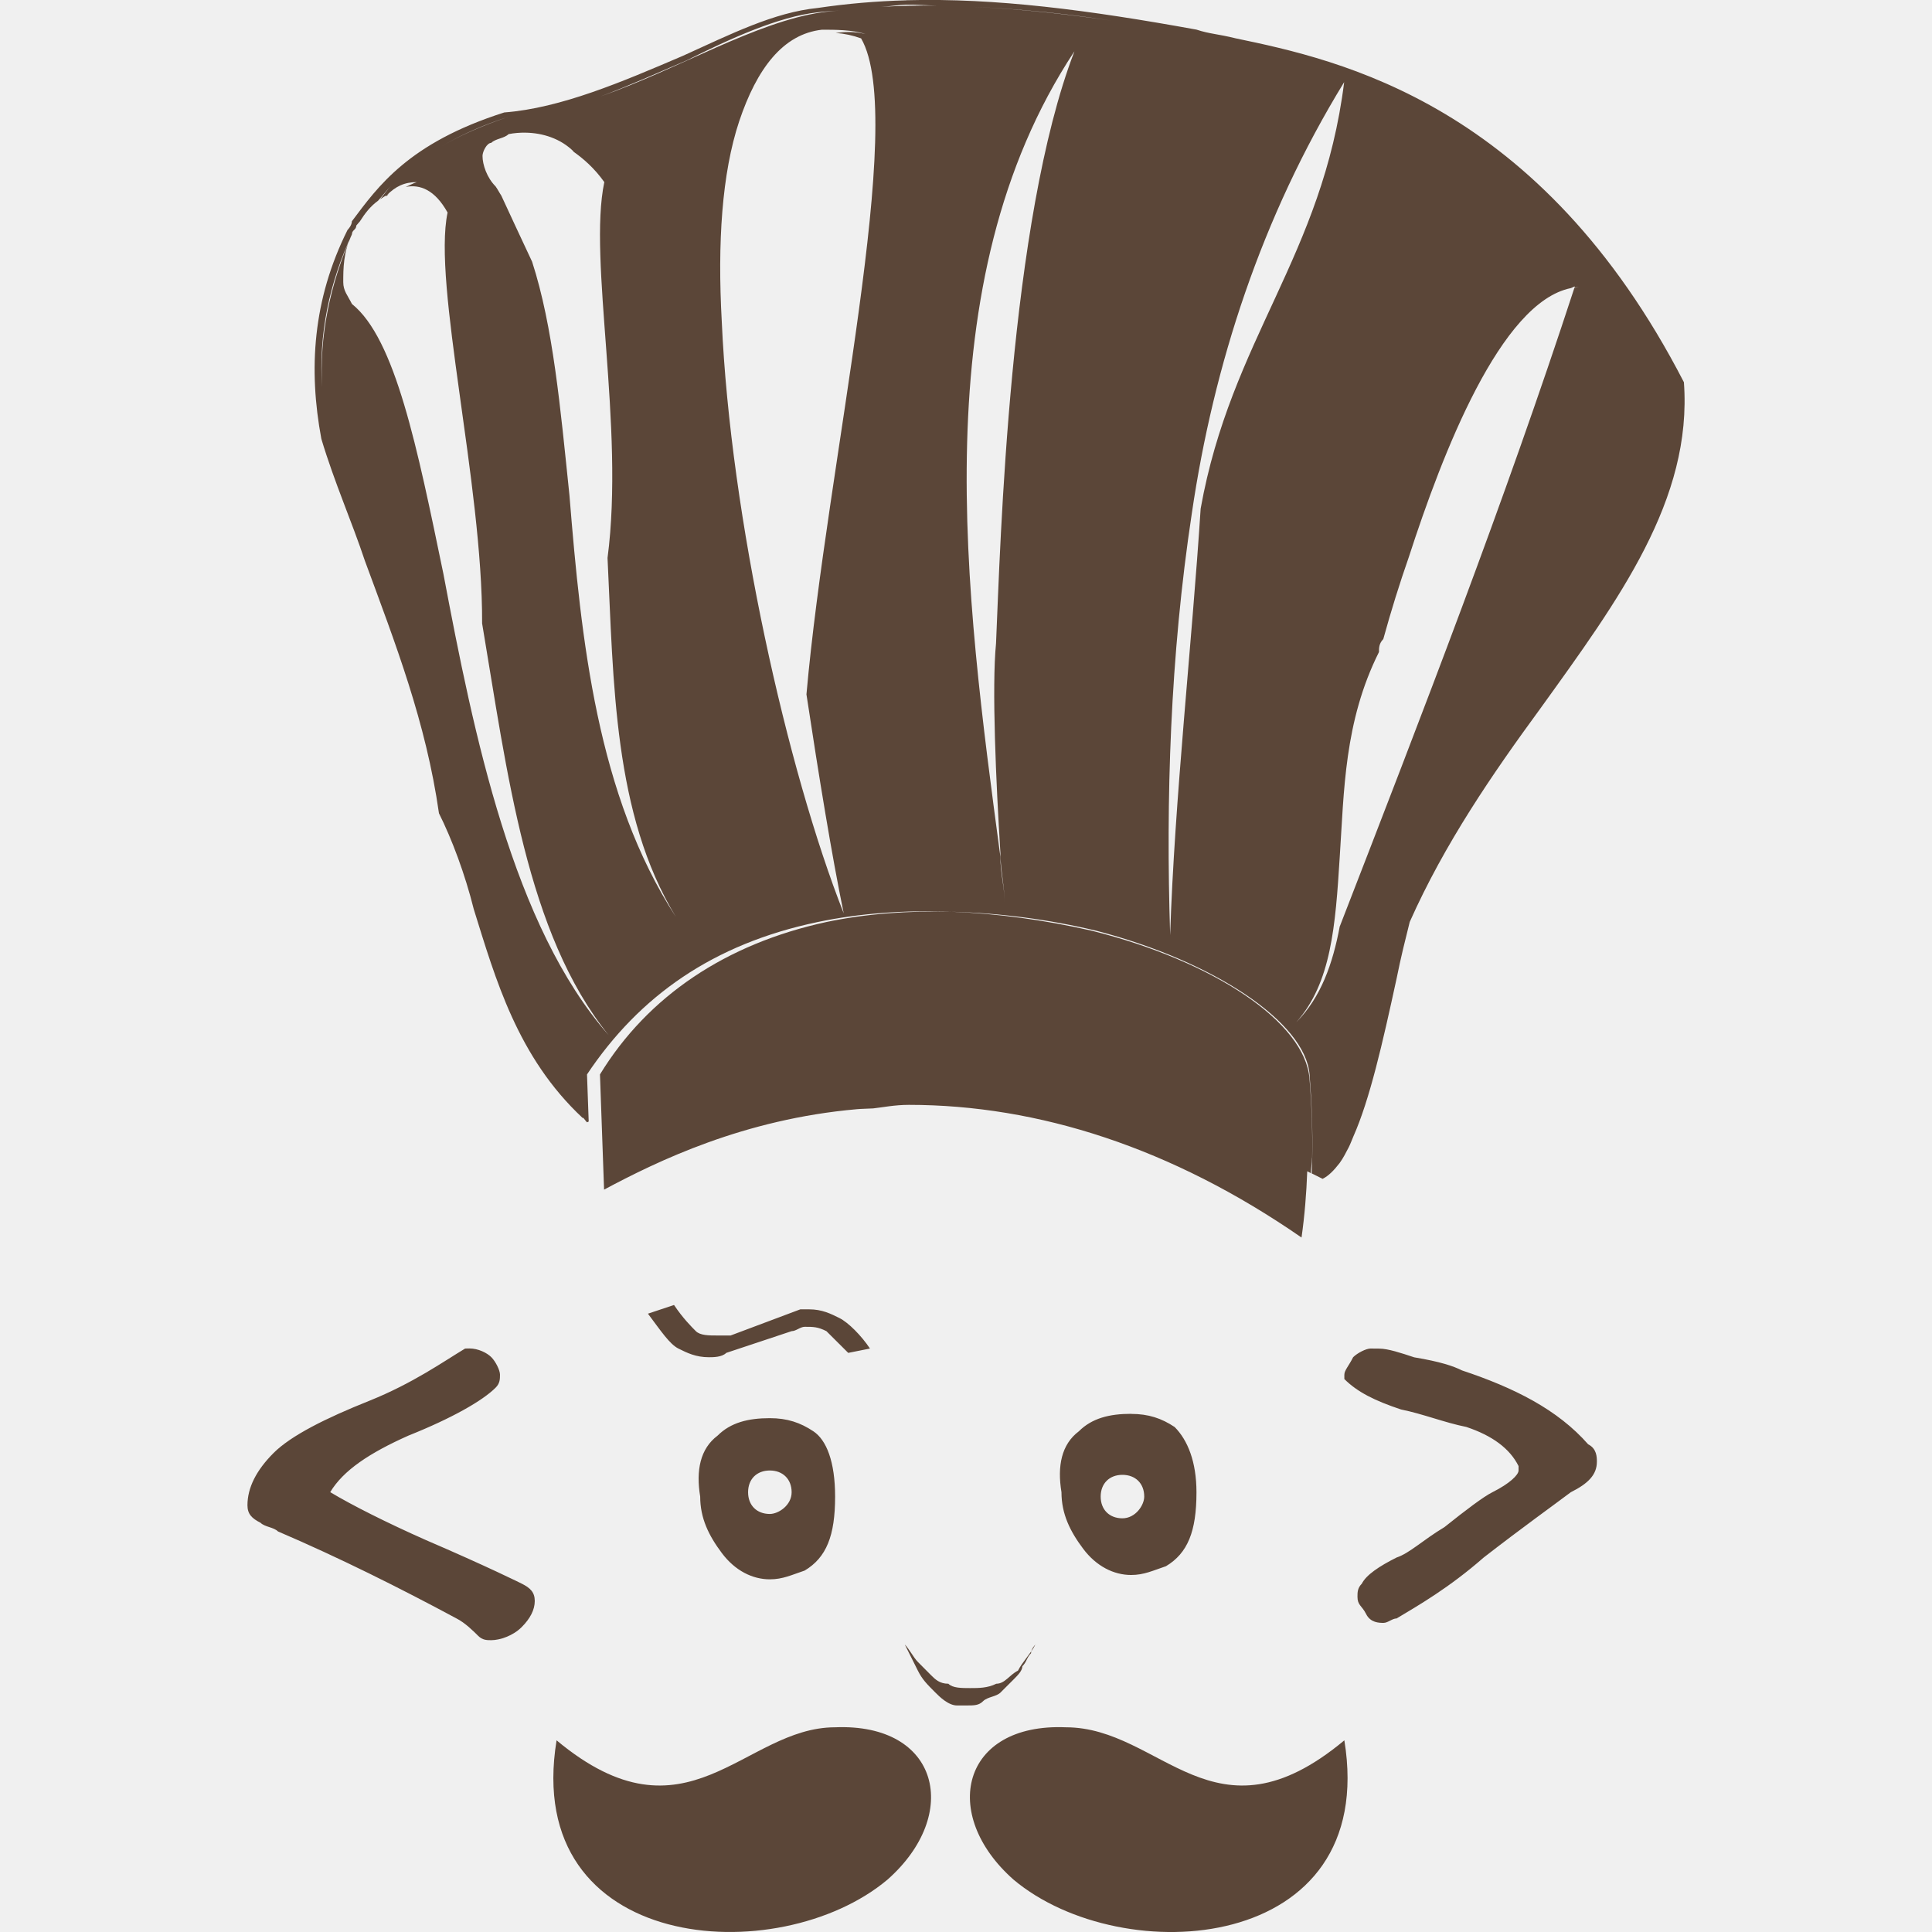
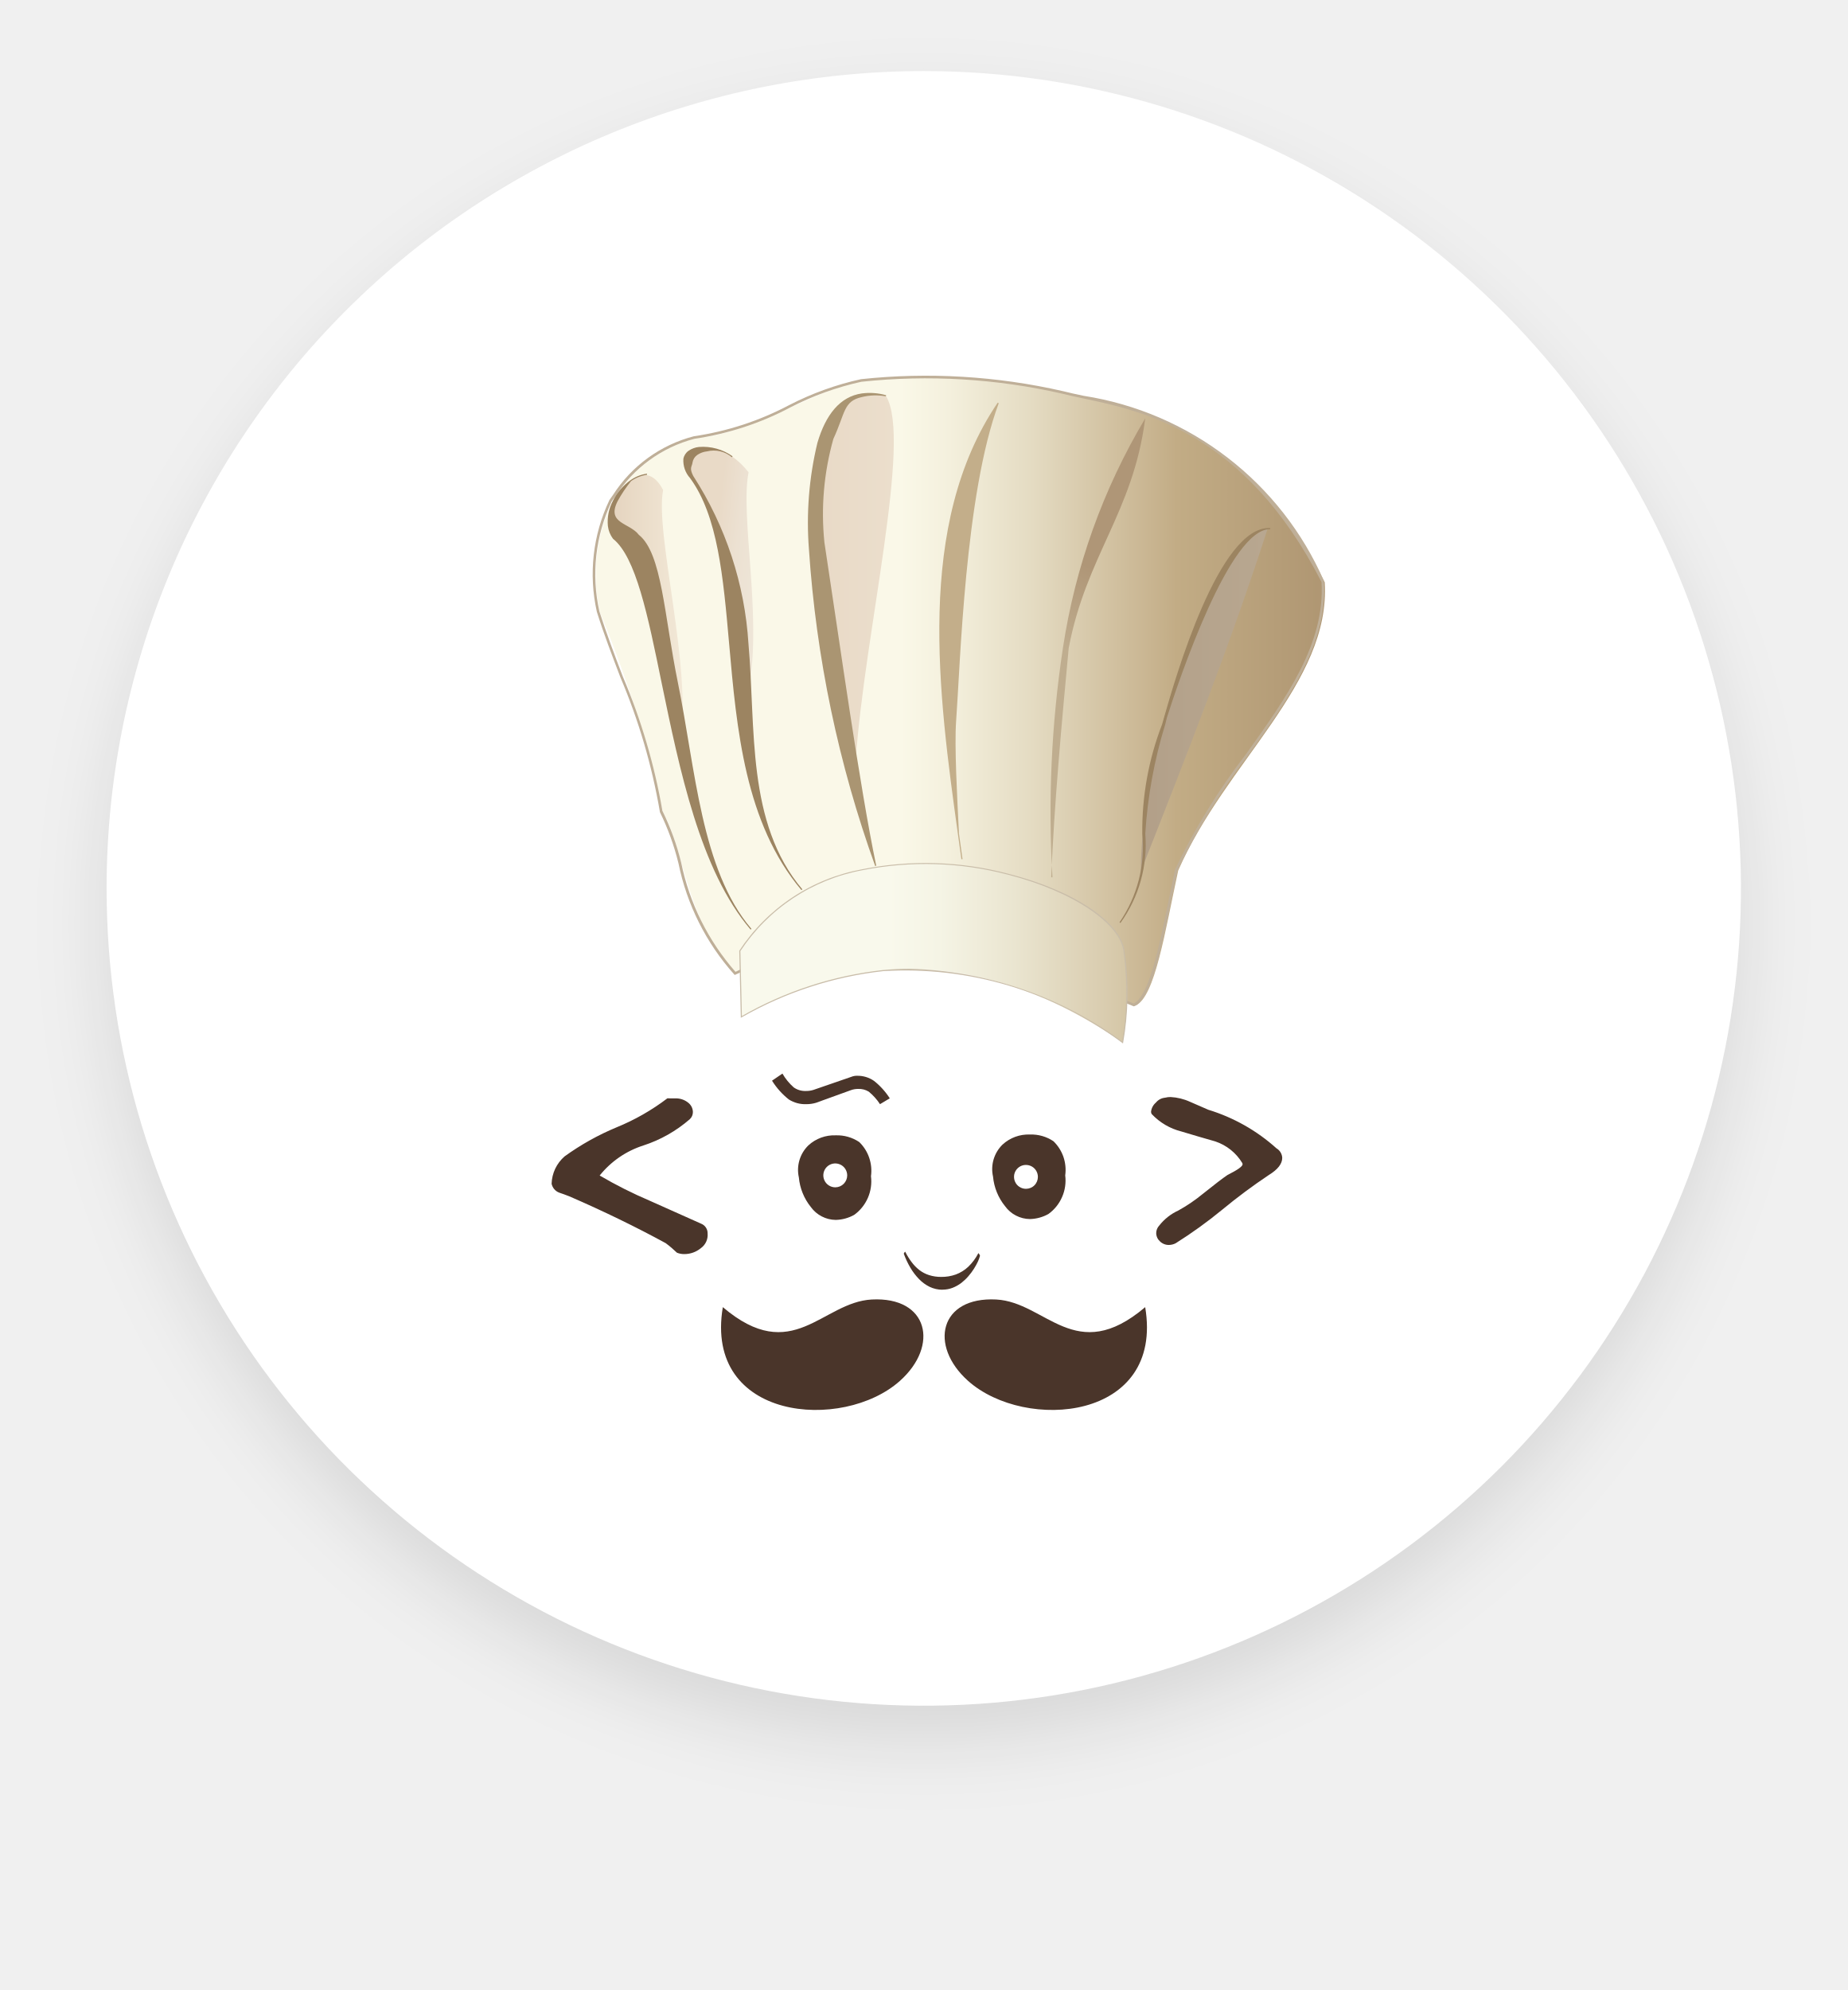
- <svg xmlns="http://www.w3.org/2000/svg" fill="#5B4638" role="img" viewBox="0 0 24 24">
-   <path d="M11.257.004c-.37.01-.735.041-1.1.095C9.616.153 9.077.424 8.482.694c-.757.324-1.515.649-2.218.703-1.19.379-1.568.919-1.893 1.352 0 .054-.054.108-.054.108-.432.865-.487 1.73-.325 2.595.162.541.379 1.028.541 1.515.379 1.027.758 2.001.92 3.136.162.324.324.757.432 1.19.27.865.542 1.838 1.353 2.595l.006-.003c.018.018.03.039.048.057.007-.004.014-.006.021-.01l-.021-.585c.649-.973 1.567-1.622 2.865-1.893.519-.109 1.081-.15 1.663-.128a8.773 8.773 0 0 1 1.799.236c1.46.379 2.595 1.136 2.649 1.785.027.355.04.695.033 1.036-.001.064-.005.129-.007.193l.136.068c.075-.037.142-.107.206-.19.001-.001.002-.002.003-.003.002-.002.004-.006.006-.009.04-.054.075-.124.111-.193.019-.038.037-.087.055-.129.205-.462.362-1.154.538-1.964.054-.27.109-.486.163-.703.433-.973 1.027-1.838 1.621-2.649.973-1.352 1.893-2.596 1.785-4.056-1.784-3.461-4.272-4.002-5.569-4.272-.216-.054-.323-.054-.486-.108-1.338-.243-2.494-.395-3.605-.365zm5.043 14.379a9.86 9.86 0 0 0-.033-.982c-.054-.703-1.189-1.46-2.703-1.839-.588-.134-1.176-.214-1.745-.236-.539-.014-1.066.025-1.555.128-1.244.27-2.216.919-2.811 1.893l.051 1.431c.667-.356 1.733-.875 3.139-.999.066-.006.137-.006.204-.01.118-.013.267-.044.444-.044 1.607 0 3.268.534 4.877 1.648.039-.274.061-.549.071-.823l.044.023c.003-.062.014-.127.016-.189zM11.256.058c.124-.003.254.01.379.011-.23-.002-.459.003-.687.016.103-.006.205-.024.308-.027zm.498.016c.655.014 1.325.071 2.039.18-.683-.099-1.365-.167-2.039-.18zm-1.315.055c-.076.009-.153.013-.229.024-.817.117-1.774.702-2.75 1.045.354-.132.714-.296 1.075-.45C9.076.477 9.671.207 10.157.153c.094-.014.189-.013.282-.024zm-.229.24c.162 0 .379-0.0.541.054-.142-.036-.26-.026-.371-.014a1.174 1.174 0 0 1 .317.068c.58 1.001-.426 5.279-.679 8.149.156 1.028.314 1.996.463 2.72-.703-1.784-1.407-4.921-1.515-7.354-.054-.973.001-1.839.217-2.487C9.401.856 9.724.423 10.211.369zm3.136.271c-.811 2.109-.918 6.109-.973 7.353-.054.541-0 1.73.054 2.595 0 .216.054.432.054.649 0-.216-.054-.379-.054-.595-.433-3.244-.974-7.136.918-10.002zm3.352.378c-.27 2.163-1.405 3.191-1.783 5.3-.108 1.676-.325 3.622-.379 5.298-.054-1.676-.001-3.46.27-5.244.27-1.838.865-3.678 1.893-5.354zm-10.381.433c-.358.119-.632.248-.858.381.232-.136.5-.267.858-.381zm.21.197c.215.003.438.073.601.236-.007-.004-.008-.003-.014-.007.133.093.267.209.393.385-.204.967.255 3.032.04 4.669.076 1.548.072 3.18.849 4.459-.98-1.511-1.176-3.438-1.322-5.236-.113-1.091-.203-2.097-.464-2.903-.144-.305-.268-.575-.383-.822-.025-.037-.045-.078-.071-.114-.108-.108-.162-.27-.162-.378 0-.054.054-.162.108-.162.054-.054.162-.055.216-.109a1.013 1.013 0 0 1 .21-.018zm-1.346.613c-.06.02-.092.041-.141.061.177-.034.362.034.52.318-.188.892.436 3.369.429 5.104.312 1.848.55 3.85 1.572 5.115C6.372 11.508 5.886 9.129 5.508 7.128 5.183 5.56 4.912 4.209 4.372 3.776c-.054-.108-.108-.163-.108-.271 0-.162-0-.379.108-.595-.277.634-.405 1.267-.371 1.901-.044-.649.086-1.29.371-1.901 0-.054.054-.054.054-.108.012-.016.031-.035.044-.051.062-.098.131-.189.226-.257.056-.061.097-.119.159-.182-.053.056-.087.109-.134.165.027-.018.052-.037.084-.052.108-.108.215-.163.378-.163zm-.378.163c-.004.007-.008.011-.011.018.013-.01.024-.021.037-.03-.007.004-.018.008-.026.011zm14.761 1.134c-.002.005-.004.01-.006.016.038-.005.075-.017.114-.016-.038-.002-.076.01-.115.02-.863 2.642-1.887 5.284-2.912 7.926a.018.018 0 0 1-.002.003c-.087.465-.234.884-.539 1.19.433-.487.485-1.191.539-2.056.054-.811.054-1.676.487-2.541 0-.053.001-.106.052-.159 0-.001.001-.002.002-.003.097-.352.202-.689.317-1.018.418-1.29 1.14-3.165 2.013-3.341.016-.005.034-.018.05-.021zM8.373 16.211l-.324.108c.162.216.27.379.378.433.108.054.217.108.379.108.054 0 .162 0 .216-.054l.812-.27c.054 0 .108-.054.162-.054.108 0 .162 0 .27.054l.271.27.27-.054c-.108-.162-.27-.324-.378-.378-.108-.054-.217-.109-.379-.109h-.108l-.866.325h-.162c-.108 0-.216 0-.27-.054-.054-.054-.163-.163-.271-.325zm-2.595.541c-.27.162-.649.432-1.19.649-.541.216-.973.432-1.19.649-.216.216-.324.433-.324.649 0 .108.054.163.162.217.054.054.163.054.217.108.757.324 1.513.702 2.216 1.08.108.054.217.163.271.217.054.054.108.054.162.054.108 0 .27-.054.378-.162.108-.108.163-.217.163-.325 0-.108-.055-.162-.163-.216 0 0-.433-.216-1.19-.541-.487-.216-.918-.433-1.188-.595.162-.27.486-.486.973-.703.541-.216.92-.433 1.082-.595.054-.054.054-.108.054-.162 0-.054-.054-.163-.108-.217-.054-.054-.163-.108-.271-.108zm11.247 0c-.054 0-.162.054-.216.108-.054.108-.109.163-.109.217v.054c.162.162.38.27.704.378.27.054.54.163.811.217.324.108.541.269.649.486v.055c0 .054-.109.162-.325.27-.108.054-.325.217-.595.433-.27.162-.433.324-.595.378-.216.108-.378.217-.432.325-.054.054-.054.108-.054.162 0 .108.054.108.108.216.054.108.162.109.216.109.054 0 .108-.055.162-.055.27-.162.649-.378 1.082-.757.487-.378.866-.648 1.082-.811.216-.108.324-.217.324-.379 0-.054 0-.162-.108-.216-.379-.432-.918-.702-1.567-.918-.108-.054-.27-.109-.595-.163-.162-.054-.325-.108-.433-.108zm-2.974.811c-.27 0-.487.055-.649.217-.216.162-.27.432-.216.757 0 .27.107.486.27.703.162.216.379.325.595.325.162 0 .271-.055.433-.109.27-.162.379-.432.379-.918 0-.379-.109-.648-.271-.811-.162-.108-.325-.163-.541-.163zm-4.488.054c-.27 0-.487.055-.649.217-.216.162-.27.432-.216.757 0 .27.107.486.27.703s.379.325.595.325c.162 0 .271-.055.433-.109.27-.162.378-.432.378-.919 0-.432-.107-.703-.27-.811-.162-.108-.325-.163-.541-.163zm0 .65c.162 0 .271.108.271.27 0 .162-.163.27-.271.27-.162 0-.27-.107-.27-.27s.108-.27.27-.27zm4.38.054c.162 0 .271.107.271.27 0 .108-.109.27-.271.27-.162 0-.27-.108-.27-.27 0-.162.108-.27.27-.27zm-2.703 2.108l.162.324c.054.108.108.163.216.271.054.054.163.162.271.162h.108c.108 0 .162 0 .216-.054.054-.054.163-.054.217-.108l.162-.162c.054-.054.108-.109.108-.163.054-.054.054-.108.108-.162 0-.054.054-.108.054-.108-.054.108-.162.216-.216.324-.108.054-.162.163-.27.163-.108.054-.217.054-.325.054s-.216 0-.27-.054c-.108 0-.163-.054-.217-.108l-.162-.163c-.054-.054-.108-.162-.162-.216zm-.866 1.028c-1.135 0-1.838 1.514-3.46.162-.433 2.649 2.758 2.866 4.11 1.731.919-.811.647-1.946-.65-1.893zm2.866 0c-1.298-.054-1.568 1.081-.649 1.893 1.352 1.135 4.541.919 4.109-1.731-1.622 1.352-2.27-.162-3.46-.162z" />
+ <svg xmlns="http://www.w3.org/2000/svg" width="52" height="56" viewBox="0 0 52 56" fill="none">
+   <g filter="url(#filter0_d_10_92)">
+     <path d="M26 2C30.549 2 34.996 3.349 38.778 5.876C42.56 8.403 45.508 11.996 47.249 16.198C48.99 20.401 49.446 25.026 48.558 29.487C47.671 33.949 45.48 38.047 42.264 41.264C39.047 44.48 34.949 46.671 30.487 47.558C26.026 48.446 21.401 47.99 17.198 46.249C12.996 44.508 9.403 41.56 6.876 37.778C4.349 33.996 3 29.549 3 25C3 18.9 5.423 13.05 9.737 8.737C14.05 4.423 19.9 2 26 2Z" fill="white" />
+   </g>
+   <path d="M36.406 31.794C35.161 31.038 33.843 30.41 32.472 29.919V29.009C33.122 28.588 33.372 27.509 33.76 25.602C33.81 25.356 33.86 25.102 33.915 24.853C34.437 23.791 35.063 22.783 35.784 21.844C36.965 20.194 38.184 18.489 38.061 16.479L37.98 16.184C37.454 15.015 36.701 13.963 35.765 13.088C34.829 12.212 33.729 11.531 32.528 11.084C31.928 10.877 31.314 10.713 30.69 10.593C30.481 10.549 30.301 10.511 30.15 10.472L30.097 10.462C28.73 10.182 27.34 10.027 25.944 10C25.358 9.998 24.773 10.038 24.193 10.12C23.425 10.28 22.683 10.543 21.986 10.903C21.228 11.306 20.408 11.58 19.56 11.716L19.377 11.752C18.294 12.041 17.358 12.724 16.751 13.666L16.659 13.795L16.585 13.922C16.052 15.043 15.911 16.311 16.185 17.522L16.201 17.583C16.401 18.227 16.643 18.852 16.874 19.457C17.369 20.614 17.728 21.824 17.942 23.064L18.032 23.332C18.229 23.745 18.383 24.177 18.491 24.622C18.757 25.867 19.335 27.023 20.172 27.982V28.082V29.508C18.521 30.289 16.914 31.159 15.357 32.114C14.809 32.521 14.091 33.514 15.407 34.349C16.418 34.99 19.642 36.673 19.632 36.77C19.523 37.692 19.754 38.622 20.282 39.385C20.631 39.76 21.056 40.056 21.53 40.251C22.003 40.446 22.513 40.536 23.025 40.515C24.069 40.53 25.084 40.172 25.888 39.506C26.057 39.356 26.209 39.189 26.342 39.006C26.475 39.188 26.628 39.356 26.797 39.506C27.601 40.172 28.616 40.53 29.66 40.515C30.172 40.536 30.682 40.446 31.155 40.251C31.629 40.056 32.055 39.76 32.403 39.385C32.99 38.49 33.208 37.404 33.013 36.352C33.013 36.352 35.197 34.732 36.221 33.764C36.381 33.66 36.515 33.522 36.614 33.359C36.712 33.196 36.773 33.013 36.791 32.824C36.808 32.634 36.783 32.443 36.716 32.265C36.65 32.086 36.544 31.925 36.406 31.794Z" fill="white" />
+   <path d="M34.004 31.228C34.716 31.445 35.373 31.816 35.926 32.314C35.974 32.342 36.013 32.381 36.042 32.428C36.07 32.475 36.087 32.528 36.089 32.583C36.089 32.75 35.964 32.911 35.714 33.064C35.259 33.368 34.819 33.695 34.397 34.044C33.982 34.385 33.545 34.7 33.09 34.986C33.031 35.017 32.965 35.033 32.898 35.034C32.805 35.035 32.715 34.999 32.648 34.934C32.615 34.904 32.588 34.868 32.57 34.827C32.552 34.787 32.542 34.743 32.542 34.698C32.543 34.619 32.574 34.544 32.628 34.487C32.771 34.305 32.955 34.16 33.166 34.064C33.411 33.928 33.642 33.771 33.858 33.593C34.191 33.326 34.422 33.15 34.55 33.064C34.832 32.923 34.973 32.823 34.973 32.764C34.973 32.751 34.969 32.738 34.963 32.726C34.79 32.44 34.521 32.226 34.204 32.12C33.89 32.031 33.573 31.938 33.252 31.841C32.932 31.761 32.642 31.591 32.416 31.351C32.403 31.331 32.396 31.308 32.397 31.284C32.408 31.185 32.456 31.094 32.532 31.029C32.564 30.99 32.603 30.957 32.647 30.933C32.692 30.909 32.741 30.895 32.791 30.89C32.841 30.877 32.893 30.871 32.945 30.871C33.135 30.881 33.32 30.926 33.493 31.005C33.66 31.076 33.83 31.15 34.003 31.227L34.004 31.228ZM19.003 30.909C19.133 30.904 19.261 30.945 19.363 31.025C19.405 31.056 19.44 31.097 19.464 31.143C19.488 31.19 19.501 31.241 19.502 31.294C19.502 31.331 19.494 31.368 19.48 31.403C19.465 31.437 19.443 31.468 19.416 31.494C19.034 31.826 18.59 32.078 18.109 32.234C17.624 32.389 17.196 32.683 16.878 33.08C17.334 33.347 17.805 33.584 18.291 33.791C19.22 34.208 19.701 34.422 19.733 34.435C19.789 34.457 19.836 34.495 19.869 34.545C19.902 34.595 19.918 34.654 19.916 34.714C19.923 34.792 19.909 34.871 19.876 34.943C19.843 35.014 19.793 35.076 19.729 35.122C19.595 35.233 19.427 35.293 19.253 35.291C19.184 35.291 19.117 35.278 19.053 35.252C18.953 35.156 18.848 35.066 18.736 34.983C17.89 34.522 16.986 34.083 16.025 33.666C15.925 33.628 15.833 33.592 15.737 33.561C15.684 33.541 15.636 33.507 15.599 33.463C15.562 33.419 15.537 33.367 15.525 33.311C15.53 33.165 15.564 33.021 15.627 32.888C15.69 32.756 15.78 32.638 15.89 32.542C16.344 32.214 16.834 31.94 17.351 31.725C17.862 31.517 18.344 31.242 18.783 30.908L19.003 30.909Z" fill="#4A352A" />
+   <path d="M25.041 30.904C24.921 30.718 24.772 30.553 24.598 30.416C24.459 30.32 24.294 30.27 24.125 30.273C24.069 30.271 24.012 30.282 23.96 30.303L22.893 30.671C22.825 30.692 22.754 30.702 22.683 30.701C22.561 30.706 22.441 30.671 22.341 30.601C22.214 30.489 22.106 30.358 22.022 30.211L21.729 30.411C21.855 30.613 22.015 30.792 22.202 30.94C22.351 31.034 22.526 31.08 22.702 31.072C22.791 31.072 22.88 31.059 22.965 31.034L23.941 30.681C24.008 30.655 24.08 30.643 24.152 30.643C24.258 30.638 24.362 30.665 24.452 30.72C24.575 30.821 24.681 30.939 24.768 31.072L25.046 30.906" fill="#4A352A" />
+   <path fill-rule="evenodd" clip-rule="evenodd" d="M32.232 36.784C32.767 39.984 28.852 40.295 27.246 38.858C26.136 37.865 26.446 36.485 28.04 36.569C29.44 36.643 30.269 38.45 32.232 36.784Z" fill="#4A352A" />
+   <path fill-rule="evenodd" clip-rule="evenodd" d="M20.344 36.784C19.809 39.984 23.724 40.295 25.33 38.858C26.44 37.865 26.13 36.485 24.536 36.569C23.136 36.643 22.307 38.45 20.344 36.784Z" fill="#4A352A" />
+   <path d="M24.184 32.138C23.989 32.007 23.758 31.941 23.523 31.949C23.239 31.938 22.961 32.039 22.752 32.232C22.634 32.347 22.548 32.489 22.501 32.647C22.454 32.805 22.448 32.972 22.484 33.132C22.512 33.438 22.629 33.728 22.822 33.967C22.902 34.078 23.007 34.168 23.129 34.231C23.25 34.294 23.385 34.328 23.522 34.329C23.704 34.325 23.883 34.276 24.042 34.187C24.211 34.065 24.344 33.899 24.427 33.708C24.51 33.517 24.54 33.307 24.514 33.1C24.538 32.925 24.521 32.747 24.464 32.58C24.407 32.412 24.311 32.261 24.184 32.138ZM23.509 33.412C23.442 33.412 23.378 33.392 23.322 33.355C23.267 33.318 23.224 33.266 23.199 33.205C23.173 33.143 23.166 33.076 23.179 33.01C23.192 32.945 23.224 32.885 23.271 32.838C23.318 32.791 23.378 32.759 23.443 32.746C23.509 32.733 23.576 32.74 23.638 32.766C23.699 32.791 23.751 32.834 23.788 32.889C23.825 32.945 23.845 33.01 23.845 33.076C23.845 33.164 23.81 33.249 23.748 33.312C23.686 33.375 23.601 33.411 23.513 33.412H23.509Z" fill="#4A352A" />
+   <path d="M26.528 36.292C26.625 36.292 26.721 36.275 26.811 36.24C26.898 36.206 26.98 36.16 27.055 36.104C27.128 36.047 27.195 35.984 27.255 35.914C27.313 35.848 27.366 35.777 27.413 35.702C27.454 35.638 27.491 35.571 27.523 35.502C27.548 35.449 27.568 35.394 27.583 35.338C27.58 35.328 27.576 35.317 27.57 35.308C27.565 35.297 27.558 35.287 27.551 35.277C27.544 35.269 27.539 35.265 27.536 35.266C27.463 35.408 27.367 35.537 27.252 35.648C27.151 35.743 27.032 35.817 26.902 35.865C26.77 35.912 26.63 35.935 26.489 35.933C26.373 35.934 26.258 35.917 26.148 35.882C26.05 35.851 25.958 35.803 25.876 35.74C25.793 35.675 25.72 35.6 25.657 35.515C25.589 35.424 25.529 35.327 25.478 35.225C25.478 35.225 25.47 35.225 25.463 35.235C25.456 35.243 25.449 35.252 25.444 35.262C25.441 35.269 25.439 35.276 25.439 35.284C25.488 35.419 25.549 35.549 25.622 35.673C25.69 35.789 25.772 35.897 25.866 35.994C25.953 36.084 26.054 36.158 26.166 36.213C26.278 36.266 26.4 36.294 26.524 36.294" fill="#4A352A" />
+   <path d="M29.65 32.115C29.455 31.984 29.224 31.918 28.989 31.926C28.704 31.915 28.427 32.016 28.217 32.209C28.099 32.324 28.013 32.467 27.966 32.624C27.919 32.782 27.913 32.949 27.949 33.109C27.977 33.414 28.095 33.705 28.288 33.943C28.368 34.054 28.473 34.145 28.595 34.207C28.716 34.27 28.851 34.304 28.988 34.305C29.17 34.301 29.349 34.252 29.508 34.163C29.677 34.041 29.81 33.876 29.893 33.685C29.977 33.494 30.007 33.284 29.981 33.077C30.005 32.902 29.988 32.724 29.931 32.556C29.873 32.389 29.777 32.238 29.65 32.115ZM28.876 33.454C28.809 33.454 28.745 33.434 28.689 33.397C28.634 33.361 28.591 33.308 28.566 33.247C28.54 33.185 28.534 33.118 28.546 33.052C28.559 32.987 28.591 32.927 28.638 32.88C28.685 32.833 28.745 32.801 28.81 32.788C28.876 32.776 28.943 32.782 29.005 32.808C29.066 32.833 29.118 32.876 29.155 32.931C29.192 32.987 29.212 33.051 29.212 33.118C29.212 33.207 29.177 33.293 29.114 33.356C29.051 33.419 28.965 33.454 28.876 33.454Z" fill="#4A352A" />
+   <path d="M31.961 28.297C32.508 28.058 32.789 26.214 33.161 24.497C34.491 21.455 37.461 19.216 37.285 16.386C34.839 11.612 31.429 11.442 29.966 11.062C28.105 10.64 26.188 10.526 24.29 10.724C22.945 10.924 21.201 12.216 19.59 12.324C18.604 12.587 17.76 13.226 17.239 14.104C16.772 15.076 16.647 16.178 16.884 17.23C17.639 19.047 18.233 20.927 18.657 22.848C19.278 23.948 19.322 26.016 20.741 27.41C25.088 25.34 28.639 26.946 31.961 28.297Z" fill="url(#paint0_linear_10_92)" />
+   <path d="M31.91 28.319L31.504 28.153C28.242 26.821 24.868 25.443 20.704 27.425L20.68 27.436L20.662 27.418C19.873 26.534 19.333 25.456 19.096 24.295C18.974 23.795 18.798 23.31 18.571 22.848V22.835C18.348 21.537 17.976 20.269 17.46 19.057C17.232 18.457 16.996 17.845 16.799 17.219C16.561 16.158 16.686 15.048 17.155 14.067L17.255 13.926C17.778 13.11 18.589 12.521 19.527 12.277C20.467 12.139 21.376 11.842 22.215 11.398C22.854 11.069 23.532 10.824 24.234 10.67C26.136 10.467 28.058 10.582 29.922 11.008C30.091 11.052 30.28 11.092 30.498 11.138C31.973 11.368 33.366 11.966 34.549 12.877C35.732 13.788 36.666 14.982 37.264 16.35V16.365C37.374 18.125 36.276 19.658 35.114 21.281C34.347 22.28 33.687 23.357 33.144 24.493C33.087 24.763 33.029 25.043 32.973 25.32C32.668 26.815 32.404 28.106 31.928 28.314L31.91 28.319ZM24.938 26.357C27.228 26.494 29.469 27.081 31.532 28.085L31.909 28.239C32.342 28.025 32.609 26.703 32.898 25.305C32.955 25.028 33.012 24.748 33.071 24.47C33.618 23.326 34.284 22.243 35.057 21.238C36.21 19.628 37.299 18.108 37.194 16.377C35.043 12.177 32.188 11.57 30.482 11.21C30.263 11.164 30.073 11.124 29.905 11.08C28.05 10.656 26.137 10.542 24.244 10.743C23.549 10.896 22.877 11.139 22.244 11.465C21.401 11.911 20.488 12.21 19.544 12.348C18.624 12.59 17.83 13.17 17.318 13.972L17.218 14.107C16.758 15.072 16.636 16.164 16.87 17.207C17.07 17.828 17.301 18.443 17.529 19.038C18.045 20.251 18.419 21.519 18.644 22.818C18.872 23.283 19.049 23.772 19.172 24.275C19.405 25.415 19.932 26.474 20.7 27.348C22.02 26.702 23.469 26.363 24.938 26.357Z" fill="#BFAF98" />
+   <path fill-rule="evenodd" clip-rule="evenodd" d="M20.869 28.617C22.436 27.786 26.352 25.73 31.599 29.335C31.747 28.498 31.762 27.642 31.644 26.8C31.496 24.8 23.665 22.356 20.825 26.758L20.869 28.616" fill="url(#paint1_linear_10_92)" />
+   <path d="M31.607 29.363L31.587 29.349C29.654 27.897 27.266 27.18 24.852 27.329C23.451 27.485 22.096 27.928 20.873 28.629L20.85 28.641V28.615L20.807 26.755C21.199 26.159 21.707 25.648 22.302 25.254C22.896 24.86 23.565 24.591 24.266 24.462C25.63 24.19 27.038 24.233 28.382 24.589C30.248 25.064 31.594 25.976 31.656 26.805C31.774 27.648 31.759 28.505 31.611 29.344L31.607 29.363ZM25.622 27.263C27.772 27.321 29.852 28.035 31.584 29.309C31.727 28.481 31.741 27.636 31.624 26.804C31.565 26.004 30.198 25.08 28.374 24.615C27.035 24.261 25.633 24.218 24.274 24.488C23.578 24.616 22.914 24.884 22.323 25.275C21.733 25.666 21.228 26.173 20.838 26.764L20.881 28.592C22.101 27.894 23.452 27.453 24.849 27.298C25.108 27.274 25.367 27.262 25.625 27.262L25.622 27.263Z" fill="#C9BDA9" />
+   <path fill-rule="evenodd" clip-rule="evenodd" d="M18.664 13.79C18.423 15.007 19.5 18.85 19.14 20.868C18.75 19.446 18.472 17.995 18.308 16.53C18.065 15.851 17.724 15.211 17.297 14.63C16.973 14.33 18.037 12.577 18.663 13.788" fill="url(#paint2_linear_10_92)" />
+   <path d="M21.123 26.161V26.155C19.703 24.494 19.123 21.634 18.623 19.222C18.232 17.308 17.898 15.677 17.254 15.162C17.175 15.056 17.125 14.932 17.109 14.801C17.086 14.557 17.135 14.311 17.25 14.094C17.365 13.863 17.535 13.663 17.745 13.514C17.883 13.416 18.043 13.352 18.21 13.329V13.361C18.048 13.383 17.893 13.445 17.76 13.54C17.617 13.717 17.49 13.907 17.381 14.107C17.065 14.738 17.72 14.707 17.981 15.051C18.634 15.575 18.688 17.299 19.081 19.218C19.574 21.626 19.733 24.482 21.147 26.136V26.142L21.121 26.163" fill="#9C8461" />
+   <path fill-rule="evenodd" clip-rule="evenodd" d="M21.069 13.291C20.828 14.509 21.445 17.302 21.085 19.321C20.695 17.899 20.417 16.448 20.253 14.983C19.926 14.274 19.535 13.465 19.306 13.046C19.106 12.672 20.18 12.163 21.069 13.291Z" fill="url(#paint3_linear_10_92)" />
+   <path d="M20.599 12.867C20.504 12.786 20.391 12.728 20.269 12.7C20.147 12.671 20.02 12.672 19.899 12.702C19.801 12.712 19.707 12.747 19.625 12.802C19.555 12.851 19.507 12.926 19.492 13.01C19.478 13.137 19.392 13.159 19.511 13.393C20.426 14.808 20.961 16.434 21.066 18.116C21.277 20.506 21 23.152 22.582 25.027L22.556 25.047C20.967 23.164 20.733 20.512 20.522 18.118C20.356 16.237 20.204 14.518 19.422 13.454C19.356 13.381 19.305 13.295 19.273 13.202C19.241 13.109 19.227 13.01 19.234 12.912C19.251 12.82 19.303 12.739 19.38 12.685C19.467 12.626 19.567 12.589 19.671 12.578C20.008 12.551 20.344 12.644 20.619 12.841L20.599 12.867Z" fill="#9C8461" />
+   <path d="M24.941 11.153C25.672 12.375 24.328 17.867 24.091 21.322C24.071 21.611 21.491 9.922 24.941 11.153Z" fill="url(#paint4_linear_10_92)" />
+   <path d="M24.634 24.373C23.6 21.503 22.972 18.503 22.768 15.459C22.689 14.453 22.77 13.44 23.007 12.459C23.238 11.675 23.639 11.159 24.259 11.071C24.488 11.042 24.72 11.059 24.941 11.122L24.932 11.153C24.707 11.112 24.477 11.119 24.255 11.174C23.735 11.291 23.796 11.616 23.455 12.352C23.189 13.297 23.103 14.284 23.203 15.261C23.646 18.161 24.191 22.113 24.662 24.361L24.63 24.372" fill="#AA9572" />
+   <path d="M27.06 24.184C27.028 23.95 26.995 23.709 26.96 23.465C26.418 19.554 25.754 14.765 28.081 11.331L28.11 11.348C27.157 13.892 27.026 18.739 26.91 20.303C26.861 20.979 26.939 22.427 26.991 23.46L27.091 24.179H27.057" fill="#C3AE8A" />
+   <path d="M29.587 24.691C29.669 22.663 29.887 20.291 30.079 18.24C30.567 15.65 31.886 14.423 32.229 11.804L32.235 11.771C31.048 13.757 30.26 15.956 29.915 18.244C29.592 20.376 29.494 22.536 29.622 24.688H29.587" fill="url(#paint5_linear_10_92)" />
+   <path d="M35.678 14.878C34.629 18.129 33.378 21.307 32.109 24.522C32.142 20.265 34.426 15.142 35.678 14.878Z" fill="url(#paint6_linear_10_92)" />
+   <path d="M31.509 25.956C32.01 25.227 32.237 24.344 32.15 23.463C32.139 22.409 32.329 21.363 32.709 20.38C32.721 20.342 32.74 20.274 32.766 20.18C33.073 19.104 34.309 14.78 35.752 14.86V14.893C34.621 14.85 33.184 19.127 32.843 20.193C32.817 20.283 32.811 20.339 32.797 20.381C32.488 21.381 32.3 22.415 32.234 23.46C32.307 24.355 32.059 25.246 31.534 25.974L31.509 25.952" fill="#9C8461" />
+   <defs>
+     <filter id="filter0_d_10_92" x="1" y="1" width="50" height="50" filterUnits="userSpaceOnUse" color-interpolation-filters="sRGB">
+       <feFlood flood-opacity="0" result="BackgroundImageFix" />
+       <feColorMatrix in="SourceAlpha" type="matrix" values="0 0 0 0 0 0 0 0 0 0 0 0 0 0 0 0 0 0 127 0" result="hardAlpha" />
+       <feOffset dy="1" />
+       <feGaussianBlur stdDeviation="1" />
+       <feColorMatrix type="matrix" values="0 0 0 0 0 0 0 0 0 0 0 0 0 0 0 0 0 0 0.1 0" />
+       <feBlend mode="normal" in2="BackgroundImageFix" result="effect1_dropShadow_10_92" />
+       <feBlend mode="normal" in="SourceGraphic" in2="effect1_dropShadow_10_92" result="shape" />
+     </filter>
+     <linearGradient id="paint0_linear_10_92" x1="16.767" y1="19.463" x2="37.293" y2="19.463" gradientUnits="userSpaceOnUse">
+       <stop offset="0.04" stop-color="#FAF8E8" />
+       <stop offset="0.418" stop-color="#FAF8E8" />
+       <stop offset="0.485" stop-color="#F4F0DD" />
+       <stop offset="0.599" stop-color="#E4DBC2" />
+       <stop offset="0.747" stop-color="#CBB895" />
+       <stop offset="0.797" stop-color="#C2AC85" />
+       <stop offset="1" stop-color="#AF9672" />
+     </linearGradient>
+     <linearGradient id="paint1_linear_10_92" x1="20.837" y1="26.793" x2="31.722" y2="26.793" gradientUnits="userSpaceOnUse">
+       <stop stop-color="#F9F9EC" />
+       <stop offset="0.053" stop-color="#F9F9EC" />
+       <stop offset="0.384" stop-color="#F9F9EC" />
+       <stop offset="0.514" stop-color="#F5F4E5" />
+       <stop offset="0.709" stop-color="#EAE5D0" />
+       <stop offset="0.944" stop-color="#D9CCAF" />
+       <stop offset="0.999" stop-color="#D4C6A6" />
+     </linearGradient>
+     <linearGradient id="paint2_linear_10_92" x1="17.237" y1="17.117" x2="19.214" y2="17.117" gradientUnits="userSpaceOnUse">
+       <stop stop-color="#E5D4BF" />
+       <stop offset="1" stop-color="#F2E8D7" />
+     </linearGradient>
+     <linearGradient id="paint3_linear_10_92" x1="20.163" y1="14.973" x2="21.419" y2="15.122" gradientUnits="userSpaceOnUse">
+       <stop stop-color="#E9DAC7" />
+       <stop offset="0.494" stop-color="#ECE1D2" />
+       <stop offset="1" stop-color="#EEE5D7" />
+     </linearGradient>
+     <linearGradient id="paint4_linear_10_92" x1="23.146" y1="16.195" x2="25.157" y2="16.195" gradientUnits="userSpaceOnUse">
+       <stop stop-color="#E9DAC7" />
+       <stop offset="1" stop-color="#EBDECC" />
+     </linearGradient>
+     <linearGradient id="paint5_linear_10_92" x1="30.923" y1="16.06" x2="29.888" y2="18.261" gradientUnits="userSpaceOnUse">
+       <stop stop-color="#AF9677" />
+       <stop offset="1" stop-color="#BFAD8F" />
+     </linearGradient>
+     <linearGradient id="paint6_linear_10_92" x1="32.109" y1="19.7" x2="35.678" y2="19.7" gradientUnits="userSpaceOnUse">
+       <stop stop-color="#B29F88" />
+       <stop offset="0.255" stop-color="#B4A28B" />
+       <stop offset="1" stop-color="#B8A790" />
+     </linearGradient>
+   </defs>
</svg>
